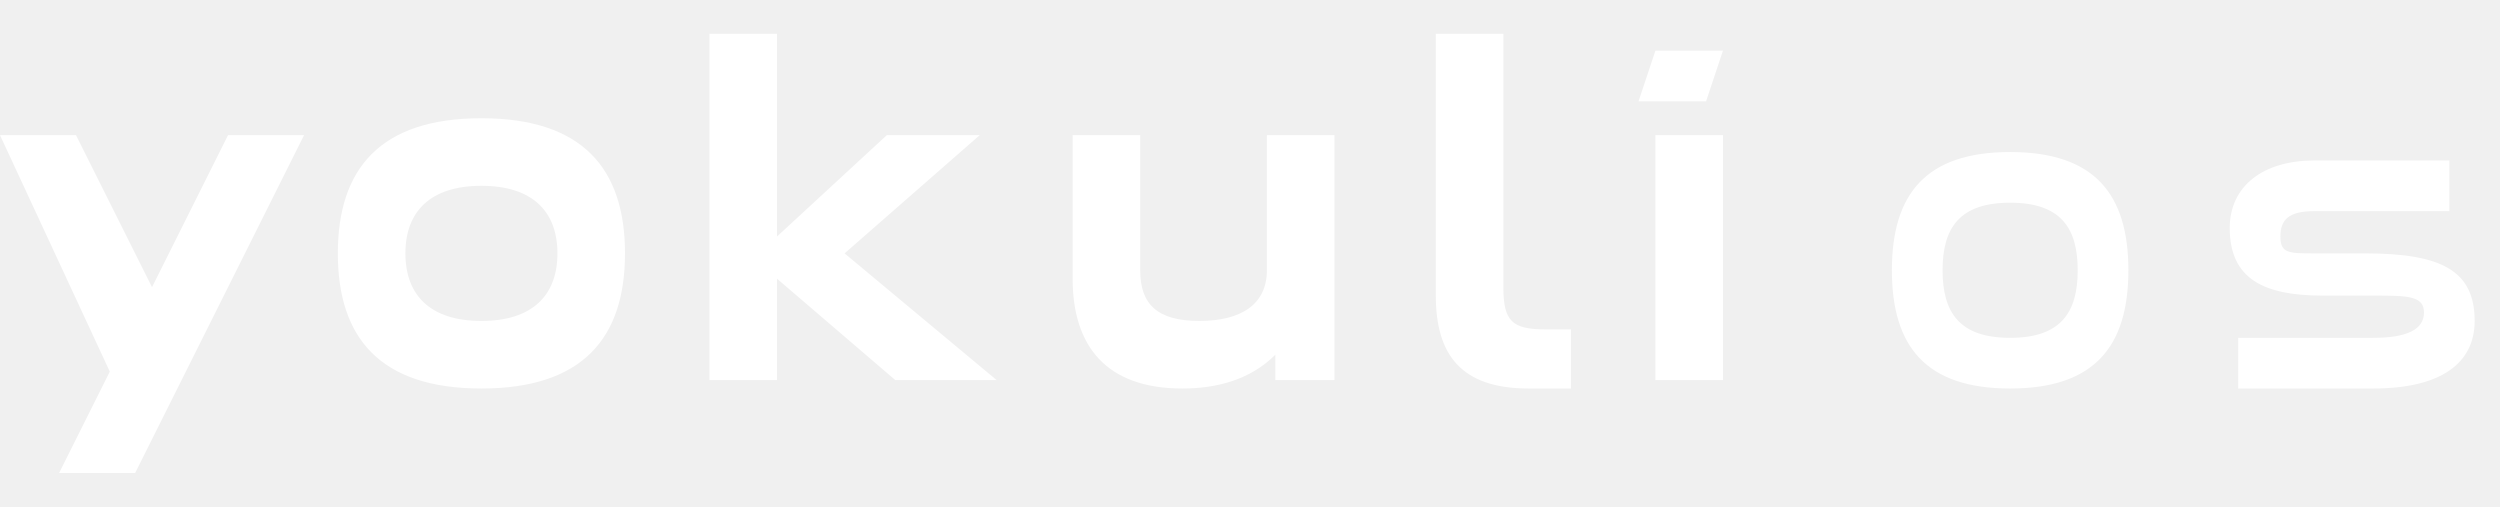
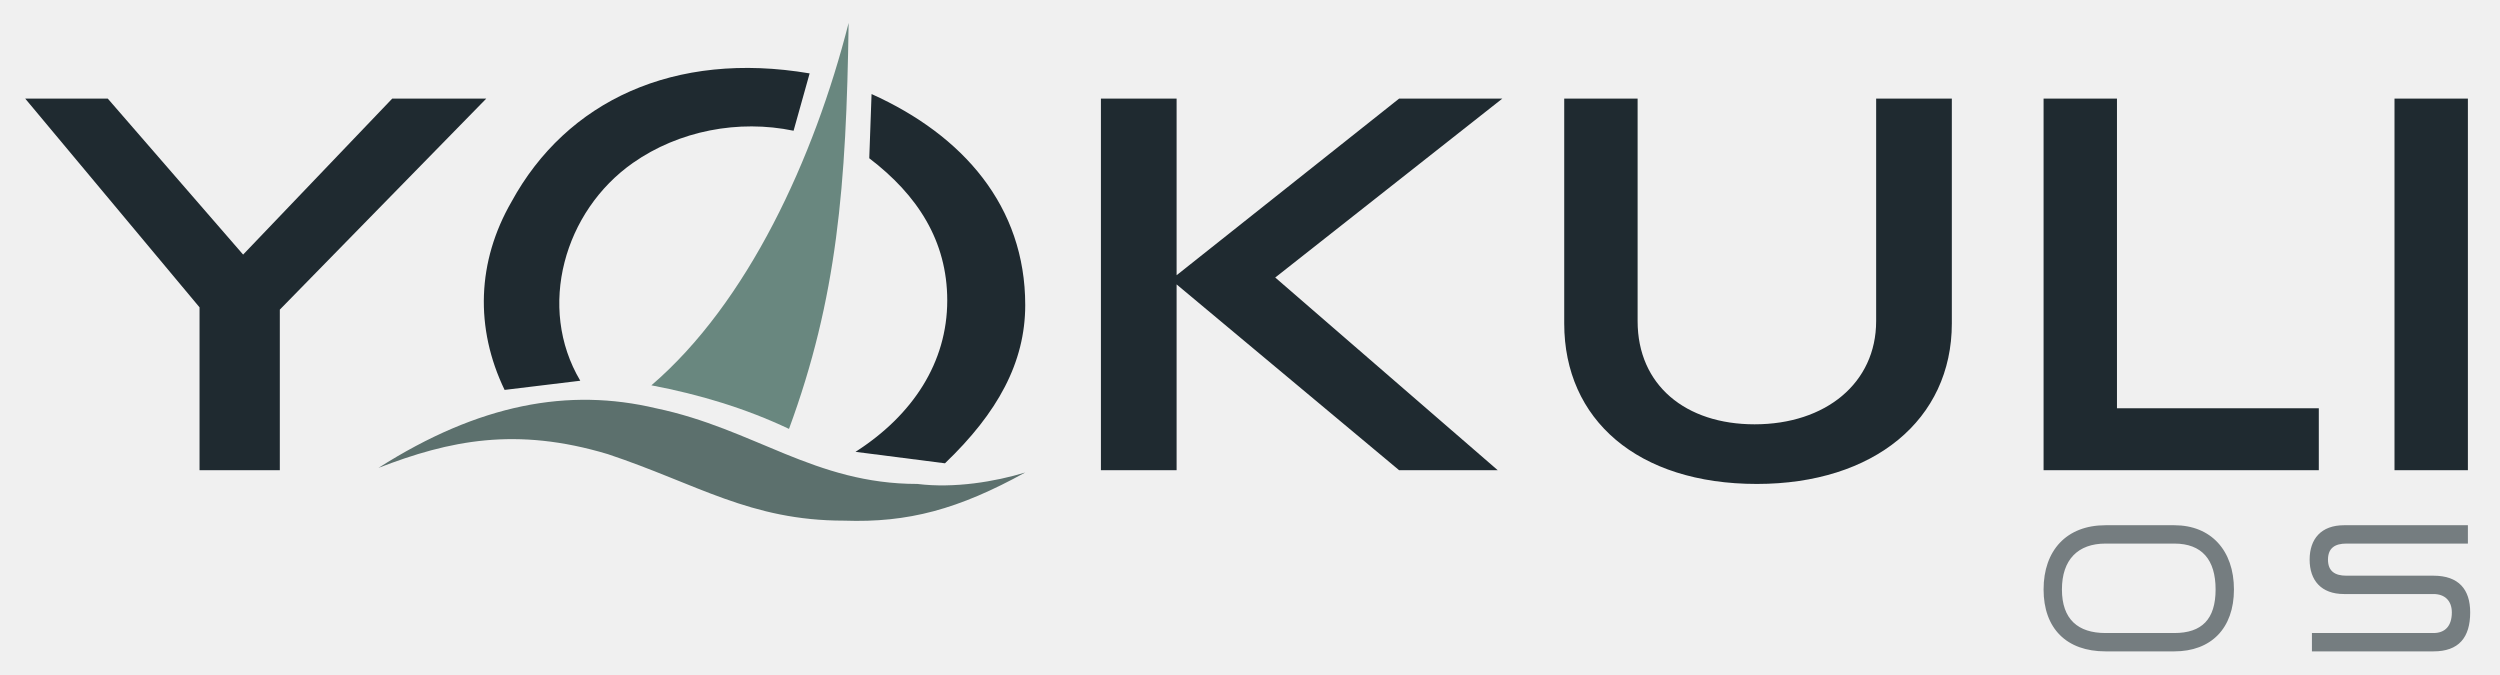
- <svg xmlns="http://www.w3.org/2000/svg" width="296" height="60" viewBox="0 0 296 60">
-   <path id="wordmark" fill="#FFFFFF" fill-rule="evenodd" d="M0,16H9L18,34L27,16H36L16,56H7L13,44Z M57,14C45,14 40,20 40,30C40,40 45,46 57,46C69,46 74,40 74,30C74,20 69,14 57,14Z M57,22C63,22 66,25 66,30C66,35 63,38 57,38C51,38 48,35 48,30C48,25 51,22 57,22Z M84,4H92V28L105,16H116L100,30L118,45H106L92,33V45H84Z M127,16H135V32C135,36 137,38 142,38C147,38 150,36 150,32V16H158V45H151V42C148,45 144,46 140,46C131,46 127,41 127,33Z M170,4H178V34C178,38 179,39 183,39H186V46H181C173,46 170,42 170,35Z M196,16H204V45H196Z M196,6H204L202,12H194Z M238,18C228,18 224,23 224,32C224,41 228,46 238,46C248,46 252,41 252,32C252,23 248,18 238,18Z M238,24C244,24 246,27 246,32C246,37 244,40 238,40C232,40 230,37 230,32C230,27 232,24 238,24Z M290,19V25H274C271,25 270,26 270,28C270,30 271,30 274,30H280C289,30 293,32 293,38C293,43 289,46 281,46H265V40H281C285,40 287,39 287,37C287,35 285,35 281,35H275C268,35 264,33 264,27C264,22 268,19 274,19Z" />
+ <svg xmlns="http://www.w3.org/2000/svg" width="1090" height="294" viewBox="0 0 1090 294">
+   <path id="letters" fill="#1F2A30" d="M11 43H47L106 111L171 43H212L122 135V205H87V134Z M480 43H513V120L610 43H655L556 121L653 205H610L513 124V205H480Z M682 43H714V140C714 168 735 185 765 185C796 185 818 167 818 140V43H851V141C851 183 817 211 766 211C714 211 682 183 682 141Z M891 43H923V178H1011V205H891Z M1044 43H1076V205H1044Z" />
+   <path id="ring" fill="#1F2A30" d="M353 32C294 22 247 44 223 88C208 114 207 143 220 170L253 166C234 134 246 92 276 71C296 57 322 52 346 57Z M380 41L379 69C400 85 413 105 413 131C413 158 398 181 373 197L412 202C435 180 447 158 447 133C447 90 420 59 380 41Z" />
+   <path id="sail" fill="#69877F" d="M370 10C369 81 365 130 344 187C325 178 305 172 284 168C326 132 355 69 370 10Z" />
+   <path id="wake" fill="#5C706D" d="M165 204C209 176 248 169 286 178C329 187 355 211 400 211C416 213 434 210 447 206C418 222 396 228 368 227C327 227 304 211 265 198C225 186 196 192 165 204Z" />
+   <path id="os" fill="#757D80" fill-rule="evenodd" d="M918 229H948C964 229 974 240 974 257C974 274 964 284 948 284H918C901 284 891 274 891 257C891 240 901 229 918 229Z M918 237C906 237 899 244 899 257C899 270 906 276 918 276H948C960 276 966 270 966 257C966 244 960 237 948 237Z M1076 229H1022C1012 229 1007 235 1007 244C1007 253 1012 259 1022 259H1061C1066 259 1069 262 1069 267C1069 273 1066 276 1061 276H1008V284H1061C1072 284 1077 278 1077 267C1077 257 1072 251 1061 251H1023C1018 251 1015 249 1015 244C1015 239 1018 237 1023 237H1076Z" />
</svg>
